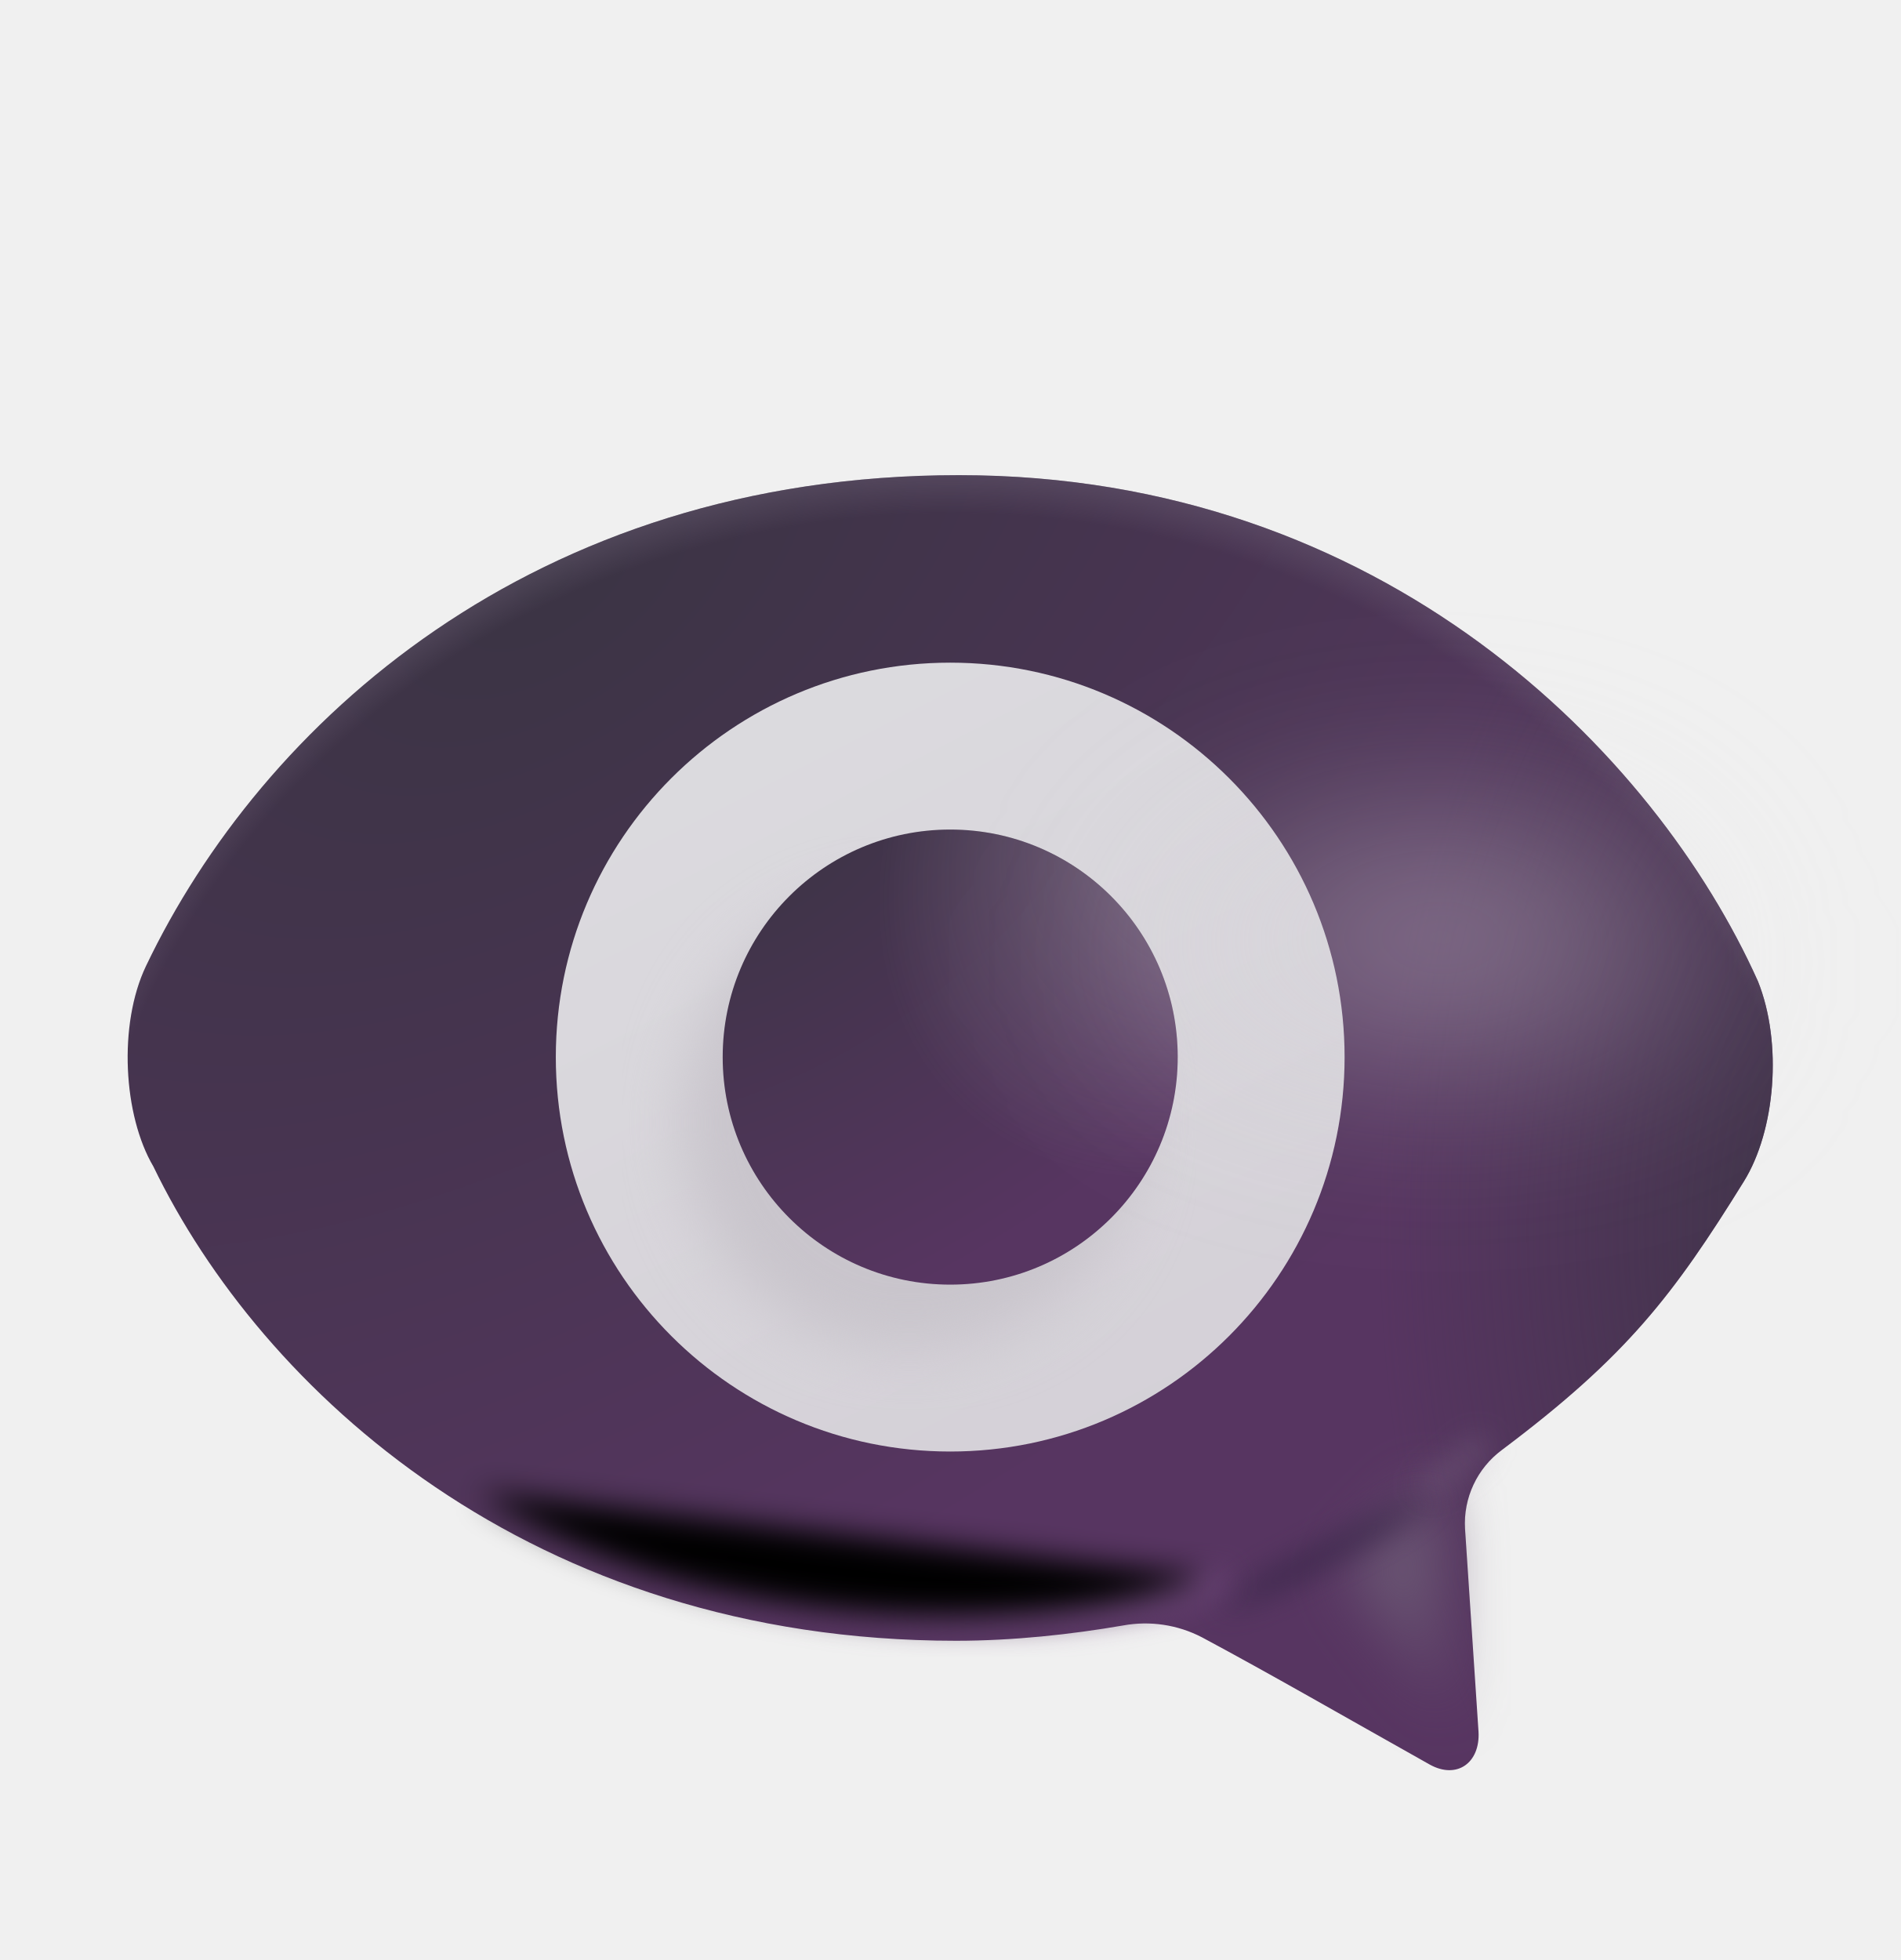
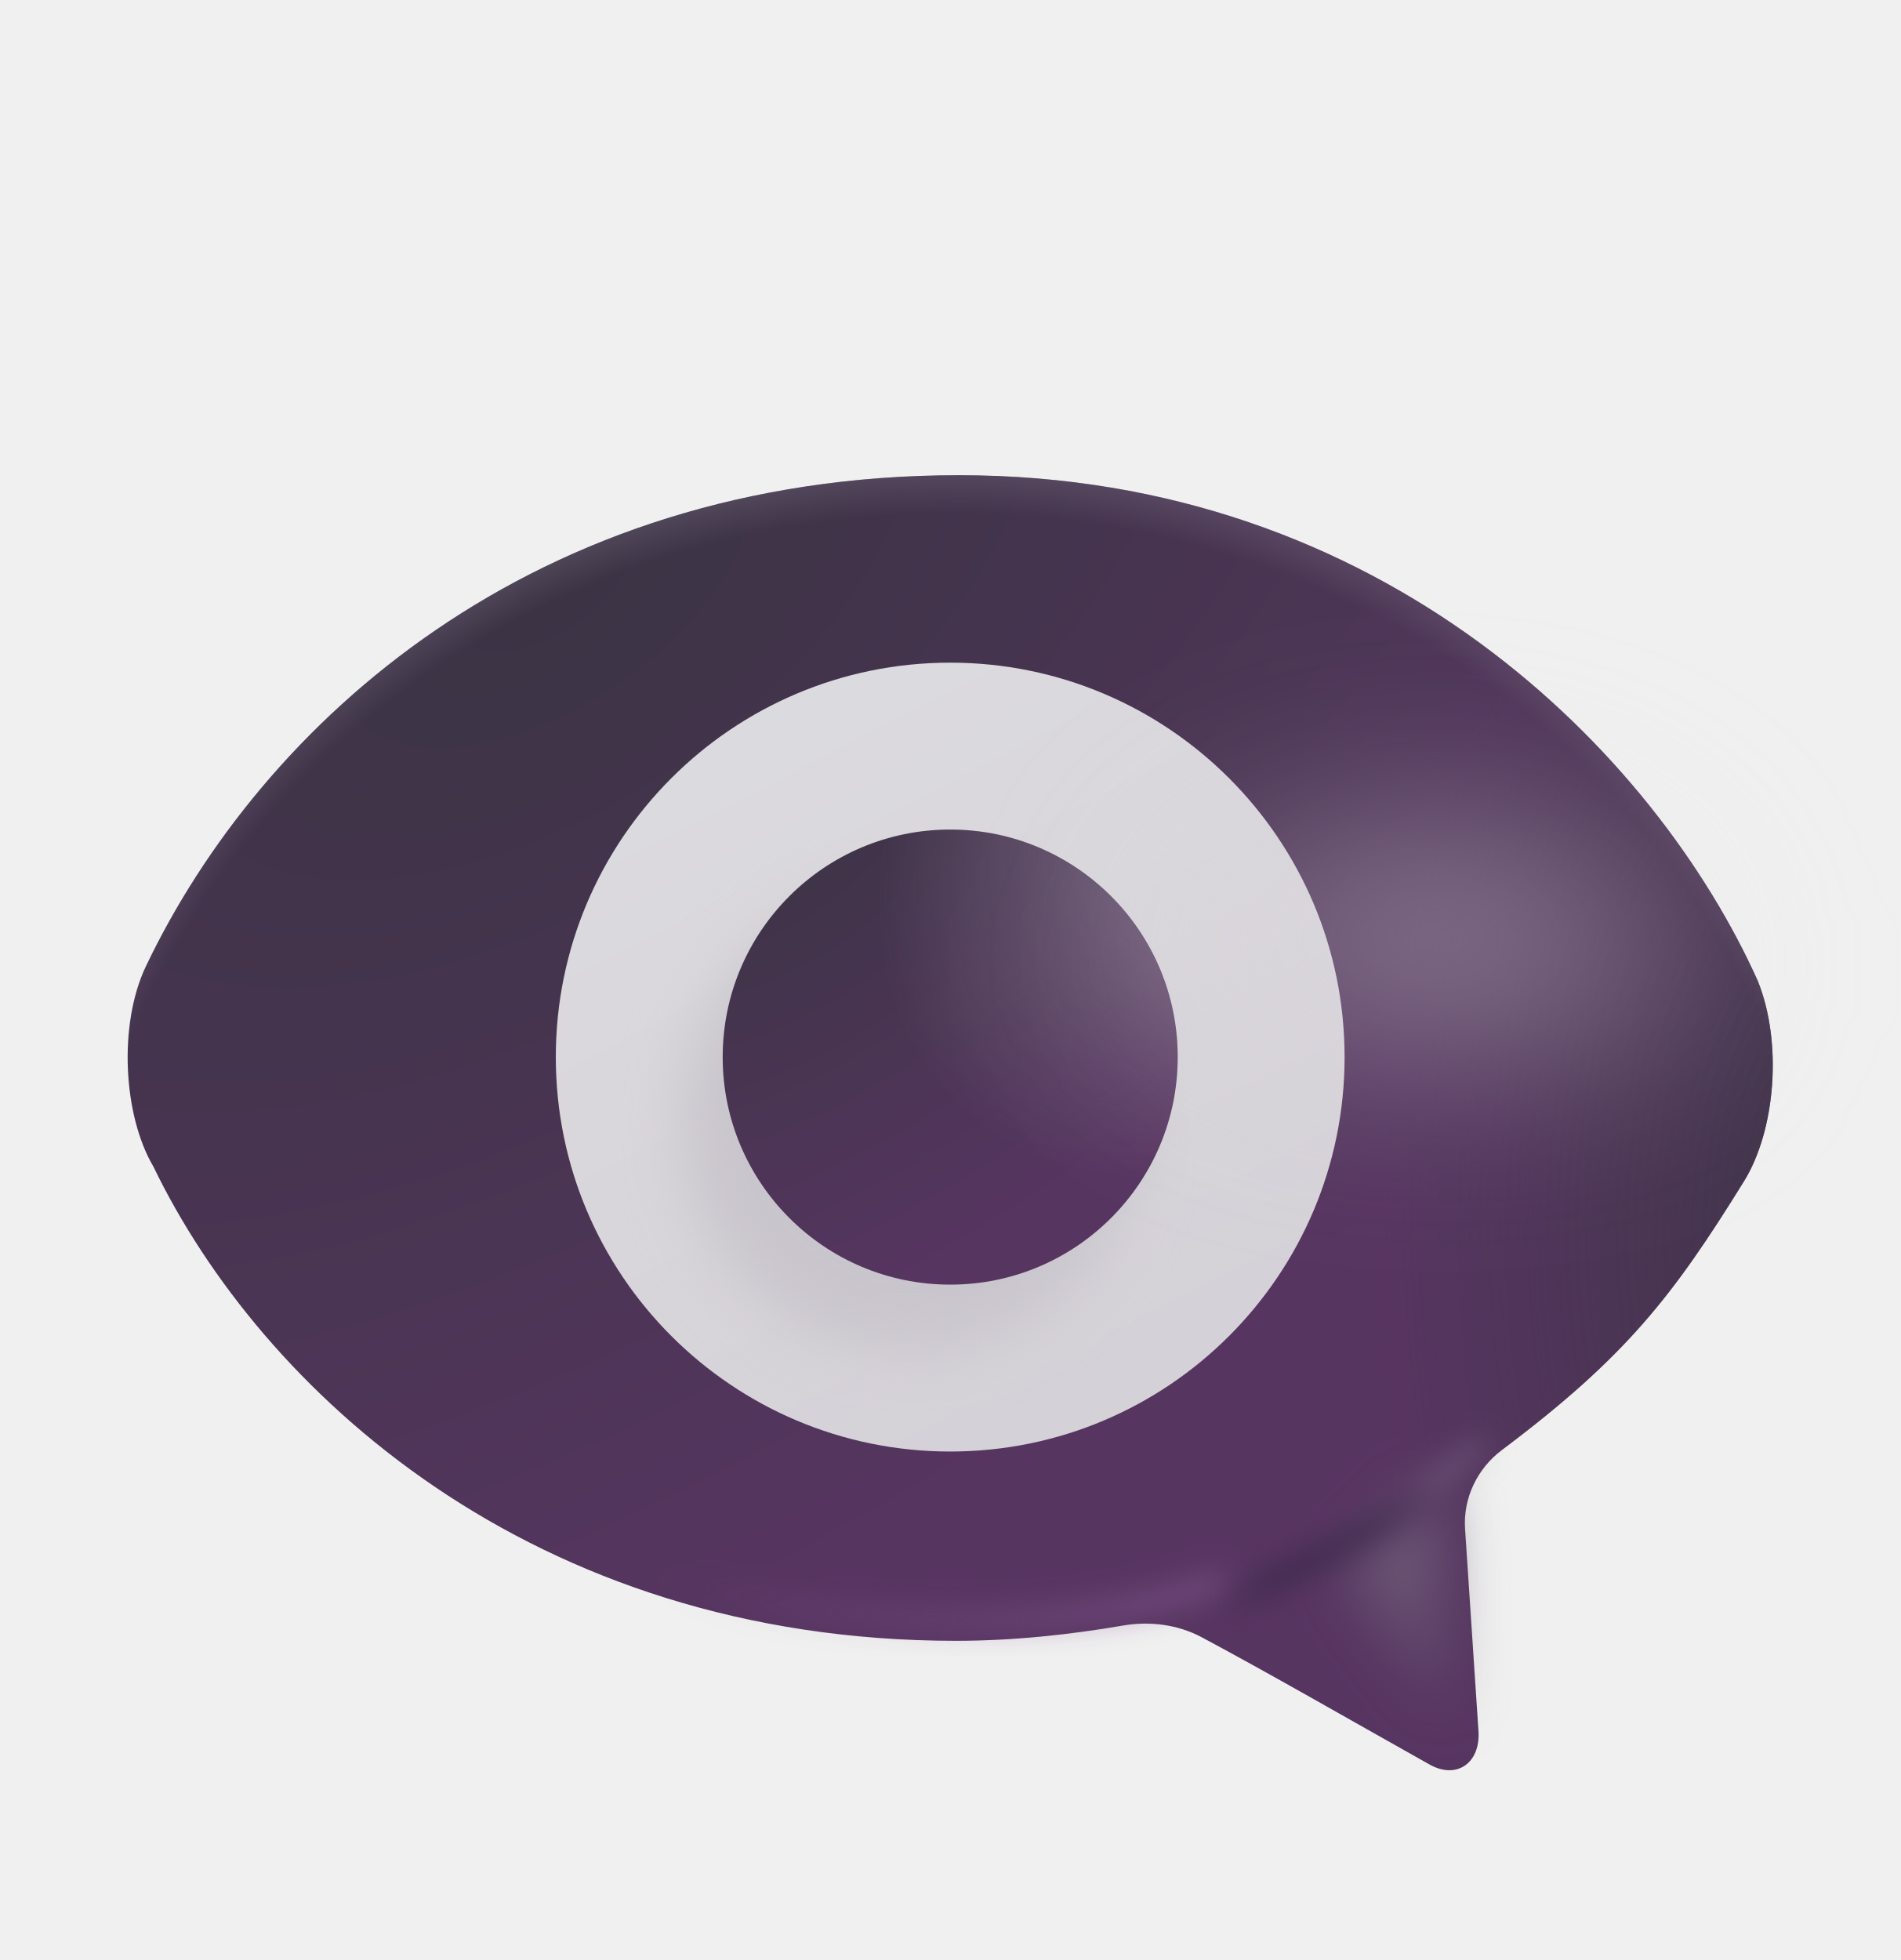
- <svg xmlns="http://www.w3.org/2000/svg" width="100%" height="100%" viewBox="0 0 32 33">
-   <g clip-path="url(#a)">
-     <path fill="url(#b)" d="M29.599 16.517C27.88 12.689 23.314 8 16.146 8c-7.189 0-11.747 4.202-13.688 8.266-.47.985-.383 2.514.125 3.375 1.813 3.75 6.347 7.984 13.516 7.984.96 0 1.934-.106 2.81-.257a2.07 2.07 0 0 1 1.332.2c1.165.624 2.337 1.301 3.831 2.14.459.257.854-.027.824-.552l-.227-3.416a1.54 1.54 0 0 1 .62-1.327c2.104-1.579 2.888-2.607 4.075-4.522.529-.851.657-2.328.235-3.375" />
-     <path fill="url(#c)" d="M29.599 16.517C27.88 12.689 23.314 8 16.146 8c-7.189 0-11.747 4.202-13.688 8.266-.47.985-.383 2.514.125 3.375 1.813 3.75 6.347 7.984 13.516 7.984.96 0 1.934-.106 2.81-.257a2.07 2.07 0 0 1 1.332.2c1.165.624 2.337 1.301 3.831 2.14.459.257.854-.027.824-.552l-.227-3.416a1.54 1.54 0 0 1 .62-1.327c2.104-1.579 2.888-2.607 4.075-4.522.529-.851.657-2.328.235-3.375" />
-     <path fill="url(#d)" d="M29.599 16.517C27.88 12.689 23.314 8 16.146 8c-7.189 0-11.747 4.202-13.688 8.266-.47.985-.383 2.514.125 3.375 1.813 3.75 6.347 7.984 13.516 7.984.96 0 1.934-.106 2.81-.257a2.07 2.07 0 0 1 1.332.2c1.165.624 2.337 1.301 3.831 2.14.459.257.854-.027.824-.552l-.227-3.416a1.54 1.54 0 0 1 .62-1.327c2.104-1.579 2.888-2.607 4.075-4.522.529-.851.657-2.328.235-3.375" />
-     <circle cx="16" cy="17.798" r="6.641" fill="url(#e)" />
-     <g filter="url(#f)">
-       <circle cx="15.313" cy="18.903" r="3.831" fill="#C9C5CC" />
+ <svg xmlns="http://www.w3.org/2000/svg" width="100%" height="100%" viewBox="0 0 32 33" fill="none">
+   <g clip-path="url(#clip0_7161_6142)">
+     <path d="M29.599 16.517C27.88 12.689 23.314 8.001 16.146 8.001C8.957 8.001 4.399 12.203 2.458 16.267C1.988 17.252 2.075 18.781 2.583 19.642C4.396 23.392 8.93 27.626 16.099 27.626C17.059 27.626 18.033 27.52 18.908 27.369C19.363 27.291 19.834 27.351 20.241 27.569C21.406 28.193 22.578 28.87 24.072 29.709C24.531 29.966 24.925 29.682 24.896 29.157L24.669 25.741C24.635 25.223 24.874 24.726 25.289 24.414C27.393 22.835 28.177 21.807 29.364 19.892C29.893 19.041 30.021 17.564 29.599 16.517Z" fill="url(#paint0_radial_7161_6142)" />
+     <path d="M29.599 16.517C27.88 12.689 23.314 8.001 16.146 8.001C8.957 8.001 4.399 12.203 2.458 16.267C1.988 17.252 2.075 18.781 2.583 19.642C4.396 23.392 8.93 27.626 16.099 27.626C17.059 27.626 18.033 27.52 18.908 27.369C19.363 27.291 19.834 27.351 20.241 27.569C21.406 28.193 22.578 28.87 24.072 29.709C24.531 29.966 24.925 29.682 24.896 29.157L24.669 25.741C24.635 25.223 24.874 24.726 25.289 24.414C27.393 22.835 28.177 21.807 29.364 19.892C29.893 19.041 30.021 17.564 29.599 16.517Z" fill="url(#paint1_radial_7161_6142)" />
+     <path d="M29.599 16.517C27.88 12.689 23.314 8.001 16.146 8.001C8.957 8.001 4.399 12.203 2.458 16.267C1.988 17.252 2.075 18.781 2.583 19.642C4.396 23.392 8.93 27.626 16.099 27.626C17.059 27.626 18.033 27.52 18.908 27.369C19.363 27.291 19.834 27.351 20.241 27.569C21.406 28.193 22.578 28.87 24.072 29.709C24.531 29.966 24.925 29.682 24.896 29.157L24.669 25.741C24.635 25.223 24.874 24.726 25.289 24.414C27.393 22.835 28.177 21.807 29.364 19.892C29.893 19.041 30.021 17.564 29.599 16.517Z" fill="url(#paint2_radial_7161_6142)" />
+     <circle cx="16" cy="17.798" r="6.641" fill="url(#paint3_linear_7161_6142)" />
+     <g filter="url(#filter0_f_7161_6142)">
+       <circle cx="15.312" cy="18.903" r="3.831" fill="#C9C5CC" />
    </g>
-     <circle cx="16" cy="17.798" r="3.831" fill="url(#g)" />
-     <circle cx="16" cy="17.798" r="3.831" fill="url(#h)" fill-opacity=".4" />
-     <g filter="url(#i)">
-       <ellipse cx="23.817" cy="16.704" fill="url(#j)" rx="5.296" ry="3.484" />
+     <circle cx="16" cy="17.798" r="3.831" fill="url(#paint4_radial_7161_6142)" />
+     <circle cx="16" cy="17.798" r="3.831" fill="url(#paint5_radial_7161_6142)" fill-opacity="0.4" />
+     <g filter="url(#filter1_f_7161_6142)">
+       <ellipse cx="23.817" cy="16.704" rx="5.296" ry="3.484" fill="url(#paint6_radial_7161_6142)" />
    </g>
-     <g filter="url(#k)">
-       <path fill="url(#l)" d="m22.677 26.439 1.75 2.578-.25-4.078z" />
+     <g filter="url(#filter2_f_7161_6142)">
+       <path d="M22.677 26.439L24.427 29.017L24.177 24.939L22.677 26.439Z" fill="url(#paint7_linear_7161_6142)" />
    </g>
-     <g filter="url(#m)">
-       <path stroke="url(#n)" stroke-linecap="round" stroke-width=".25" d="M20.425 27.126c.458-.215 1.882-.928 3.91-2.062" />
+     <g filter="url(#filter3_f_7161_6142)">
+       <path d="M20.425 27.126C20.883 26.911 22.307 26.198 24.335 25.064" stroke="url(#paint8_linear_7161_6142)" stroke-width="0.25" stroke-linecap="round" />
    </g>
-     <g filter="url(#o)">
-       <path stroke="url(#p)" stroke-width=".2" d="M8.052 25.126c4 2.563 9.962 2.56 12.562 1.46" />
+     <g filter="url(#filter4_f_7161_6142)">
+       <path d="M8.052 25.126C12.052 27.689 18.014 27.687 20.614 26.587" stroke="url(#paint9_linear_7161_6142)" stroke-width="0.2" />
    </g>
-     <g filter="url(#q)">
-       <path stroke="#9D86A5" stroke-opacity=".5" stroke-width=".2" d="M24.974 24.267c-.125.14-.578.539-1 .797" />
+     <g filter="url(#filter5_f_7161_6142)">
+       <path d="M24.974 24.267C24.849 24.407 24.396 24.806 23.974 25.064" stroke="#9D86A5" stroke-opacity="0.5" stroke-width="0.2" />
    </g>
  </g>
  <defs>
-     <radialGradient id="b" cx="0" cy="0" r="1" gradientTransform="matrix(9.375 14.37498 -26.96945 17.58881 9.146 9.751)" gradientUnits="userSpaceOnUse">
+     <filter id="filter0_f_7161_6142" x="10.482" y="14.072" width="9.661" height="9.661" filterUnits="userSpaceOnUse" color-interpolation-filters="sRGB">
+       <feFlood flood-opacity="0" result="BackgroundImageFix" />
+       <feBlend mode="normal" in="SourceGraphic" in2="BackgroundImageFix" result="shape" />
+       <feGaussianBlur stdDeviation="0.5" result="effect1_foregroundBlur_7161_6142" />
+     </filter>
+     <filter id="filter1_f_7161_6142" x="15.521" y="10.22" width="16.593" height="12.969" filterUnits="userSpaceOnUse" color-interpolation-filters="sRGB">
+       <feFlood flood-opacity="0" result="BackgroundImageFix" />
+       <feBlend mode="normal" in="SourceGraphic" in2="BackgroundImageFix" result="shape" />
+       <feGaussianBlur stdDeviation="1.5" result="effect1_foregroundBlur_7161_6142" />
+     </filter>
+     <filter id="filter2_f_7161_6142" x="21.677" y="23.939" width="3.75" height="6.078" filterUnits="userSpaceOnUse" color-interpolation-filters="sRGB">
+       <feFlood flood-opacity="0" result="BackgroundImageFix" />
+       <feBlend mode="normal" in="SourceGraphic" in2="BackgroundImageFix" result="shape" />
+       <feGaussianBlur stdDeviation="0.5" result="effect1_foregroundBlur_7161_6142" />
+     </filter>
+     <filter id="filter3_f_7161_6142" x="19.8" y="24.439" width="5.16" height="3.312" filterUnits="userSpaceOnUse" color-interpolation-filters="sRGB">
+       <feFlood flood-opacity="0" result="BackgroundImageFix" />
+       <feBlend mode="normal" in="SourceGraphic" in2="BackgroundImageFix" result="shape" />
+       <feGaussianBlur stdDeviation="0.25" result="effect1_foregroundBlur_7161_6142" />
+     </filter>
+     <filter id="filter4_f_7161_6142" x="7.498" y="24.542" width="13.655" height="3.344" filterUnits="userSpaceOnUse" color-interpolation-filters="sRGB">
+       <feFlood flood-opacity="0" result="BackgroundImageFix" />
+       <feBlend mode="normal" in="SourceGraphic" in2="BackgroundImageFix" result="shape" />
+       <feGaussianBlur stdDeviation="0.25" result="effect1_foregroundBlur_7161_6142" />
+     </filter>
+     <filter id="filter5_f_7161_6142" x="23.422" y="23.7" width="2.127" height="1.949" filterUnits="userSpaceOnUse" color-interpolation-filters="sRGB">
+       <feFlood flood-opacity="0" result="BackgroundImageFix" />
+       <feBlend mode="normal" in="SourceGraphic" in2="BackgroundImageFix" result="shape" />
+       <feGaussianBlur stdDeviation="0.25" result="effect1_foregroundBlur_7161_6142" />
+     </filter>
+     <radialGradient id="paint0_radial_7161_6142" cx="0" cy="0" r="1" gradientUnits="userSpaceOnUse" gradientTransform="translate(9.1456 9.75122) rotate(56.8886) scale(17.1619 32.1981)">
      <stop stop-color="#3B3444" />
      <stop offset="1" stop-color="#573561" />
    </radialGradient>
-     <radialGradient id="c" cx="0" cy="0" r="1" gradientTransform="matrix(-8.6875 0 0 -14.6875 31.896 20.689)" gradientUnits="userSpaceOnUse">
+     <radialGradient id="paint1_radial_7161_6142" cx="0" cy="0" r="1" gradientUnits="userSpaceOnUse" gradientTransform="translate(31.8956 20.6887) rotate(180) scale(8.6875 14.6875)">
      <stop stop-color="#3B3444" />
      <stop offset="1" stop-color="#3D3446" stop-opacity="0" />
    </radialGradient>
-     <radialGradient id="d" cx="0" cy="0" r="1" gradientTransform="matrix(0 -15.375 16.4794 0 16 22.314)" gradientUnits="userSpaceOnUse">
-       <stop offset=".886" stop-color="#72667B" stop-opacity="0" />
+     <radialGradient id="paint2_radial_7161_6142" cx="0" cy="0" r="1" gradientUnits="userSpaceOnUse" gradientTransform="translate(16 22.3137) rotate(-90) scale(15.375 16.4794)">
+       <stop offset="0.886" stop-color="#72667B" stop-opacity="0" />
      <stop offset="1" stop-color="#72667B" />
    </radialGradient>
-     <radialGradient id="g" cx="0" cy="0" r="1" gradientTransform="matrix(4.25 7.03374 -11.98684 7.24283 12.52 13.967)" gradientUnits="userSpaceOnUse">
+     <linearGradient id="paint3_linear_7161_6142" x1="11.208" y1="11.814" x2="18.021" y2="25.064" gradientUnits="userSpaceOnUse">
+       <stop stop-color="#DCDBDF" />
+       <stop offset="1" stop-color="#D4D0D7" />
+     </linearGradient>
+     <radialGradient id="paint4_radial_7161_6142" cx="0" cy="0" r="1" gradientUnits="userSpaceOnUse" gradientTransform="translate(12.5206 13.9675) rotate(58.8583) scale(8.21803 14.0051)">
      <stop stop-color="#3B3444" />
      <stop offset="1" stop-color="#573561" />
    </radialGradient>
-     <radialGradient id="h" cx="0" cy="0" r="1" gradientTransform="rotate(136.052 8.275 10.862)scale(8.01506 5.71056)" gradientUnits="userSpaceOnUse">
+     <radialGradient id="paint5_radial_7161_6142" cx="0" cy="0" r="1" gradientUnits="userSpaceOnUse" gradientTransform="translate(21.7706 12.9388) rotate(136.052) scale(8.01506 5.71056)">
      <stop stop-color="#DAD8DD" />
      <stop offset="1" stop-color="#DAD8DD" stop-opacity="0" />
    </radialGradient>
-     <radialGradient id="j" cx="0" cy="0" r="1" gradientTransform="matrix(-6.79584 0 0 -3.20501 24.315 15.738)" gradientUnits="userSpaceOnUse">
-       <stop stop-color="#DAD8DD" stop-opacity=".5" />
+     <radialGradient id="paint6_radial_7161_6142" cx="0" cy="0" r="1" gradientUnits="userSpaceOnUse" gradientTransform="translate(24.3147 15.7375) rotate(180) scale(6.79584 3.20501)">
+       <stop stop-color="#DAD8DD" stop-opacity="0.5" />
      <stop offset="1" stop-color="#DAD8DD" stop-opacity="0" />
    </radialGradient>
-     <filter id="f" width="9.661" height="9.661" x="10.482" y="14.072" color-interpolation-filters="sRGB" filterUnits="userSpaceOnUse">
-       <feFlood flood-opacity="0" result="BackgroundImageFix" />
-       <feBlend in="SourceGraphic" in2="BackgroundImageFix" result="shape" />
-       <feGaussianBlur result="effect1_foregroundBlur_7161_6142" stdDeviation=".5" />
-     </filter>
-     <filter id="i" width="16.593" height="12.969" x="15.521" y="10.22" color-interpolation-filters="sRGB" filterUnits="userSpaceOnUse">
-       <feFlood flood-opacity="0" result="BackgroundImageFix" />
-       <feBlend in="SourceGraphic" in2="BackgroundImageFix" result="shape" />
-       <feGaussianBlur result="effect1_foregroundBlur_7161_6142" stdDeviation="1.5" />
-     </filter>
-     <filter id="k" width="3.75" height="6.078" x="21.677" y="23.939" color-interpolation-filters="sRGB" filterUnits="userSpaceOnUse">
-       <feFlood flood-opacity="0" result="BackgroundImageFix" />
-       <feBlend in="SourceGraphic" in2="BackgroundImageFix" result="shape" />
-       <feGaussianBlur result="effect1_foregroundBlur_7161_6142" stdDeviation=".5" />
-     </filter>
-     <filter id="m" width="5.16" height="3.313" x="19.8" y="24.439" color-interpolation-filters="sRGB" filterUnits="userSpaceOnUse">
-       <feFlood flood-opacity="0" result="BackgroundImageFix" />
-       <feBlend in="SourceGraphic" in2="BackgroundImageFix" result="shape" />
-       <feGaussianBlur result="effect1_foregroundBlur_7161_6142" stdDeviation=".25" />
-     </filter>
-     <filter id="o" width="13.655" height="3.344" x="7.498" y="24.542" color-interpolation-filters="sRGB" filterUnits="userSpaceOnUse">
-       <feFlood flood-opacity="0" result="BackgroundImageFix" />
-       <feBlend in="SourceGraphic" in2="BackgroundImageFix" result="shape" />
-       <feGaussianBlur result="effect1_foregroundBlur_7161_6142" stdDeviation=".25" />
-     </filter>
-     <filter id="q" width="2.127" height="1.949" x="23.422" y="23.7" color-interpolation-filters="sRGB" filterUnits="userSpaceOnUse">
-       <feFlood flood-opacity="0" result="BackgroundImageFix" />
-       <feBlend in="SourceGraphic" in2="BackgroundImageFix" result="shape" />
-       <feGaussianBlur result="effect1_foregroundBlur_7161_6142" stdDeviation=".25" />
-     </filter>
-     <linearGradient id="e" x1="11.208" x2="18.021" y1="11.814" y2="25.064" gradientUnits="userSpaceOnUse">
-       <stop stop-color="#DCDBDF" />
-       <stop offset="1" stop-color="#D4D0D7" />
-     </linearGradient>
-     <linearGradient id="l" x1="23.333" x2="24.614" y1="26.032" y2="30.22" gradientUnits="userSpaceOnUse">
+     <linearGradient id="paint7_linear_7161_6142" x1="23.333" y1="26.032" x2="24.614" y2="30.22" gradientUnits="userSpaceOnUse">
      <stop stop-color="#6D5B76" />
      <stop offset="1" stop-color="#6D5B76" stop-opacity="0" />
    </linearGradient>
-     <linearGradient id="n" x1="24.55" x2="20.855" y1="25.536" y2="27.857" gradientUnits="userSpaceOnUse">
+     <linearGradient id="paint8_linear_7161_6142" x1="24.55" y1="25.536" x2="20.855" y2="27.857" gradientUnits="userSpaceOnUse">
      <stop stop-color="#312343" stop-opacity="0" />
-       <stop offset=".292" stop-color="#312343" />
-       <stop offset=".74" stop-color="#312343" />
+       <stop offset="0.292" stop-color="#312343" />
+       <stop offset="0.74" stop-color="#312343" />
      <stop offset="1" stop-color="#312343" stop-opacity="0" />
    </linearGradient>
-     <linearGradient id="p" x1="19.599" x2="11.177" y1="27.236" y2="27.642" gradientUnits="userSpaceOnUse">
+     <linearGradient id="paint9_linear_7161_6142" x1="19.599" y1="27.236" x2="11.177" y2="27.642" gradientUnits="userSpaceOnUse">
      <stop stop-color="#865994" />
      <stop offset="1" stop-color="#865994" stop-opacity="0" />
    </linearGradient>
-     <clipPath id="a">
-       <path fill="#fff" d="M0 .001h32v32H0z" />
+     <clipPath id="clip0_7161_6142">
+       <rect width="32" height="32" fill="white" transform="translate(0 0.0012207)" />
    </clipPath>
  </defs>
</svg>
